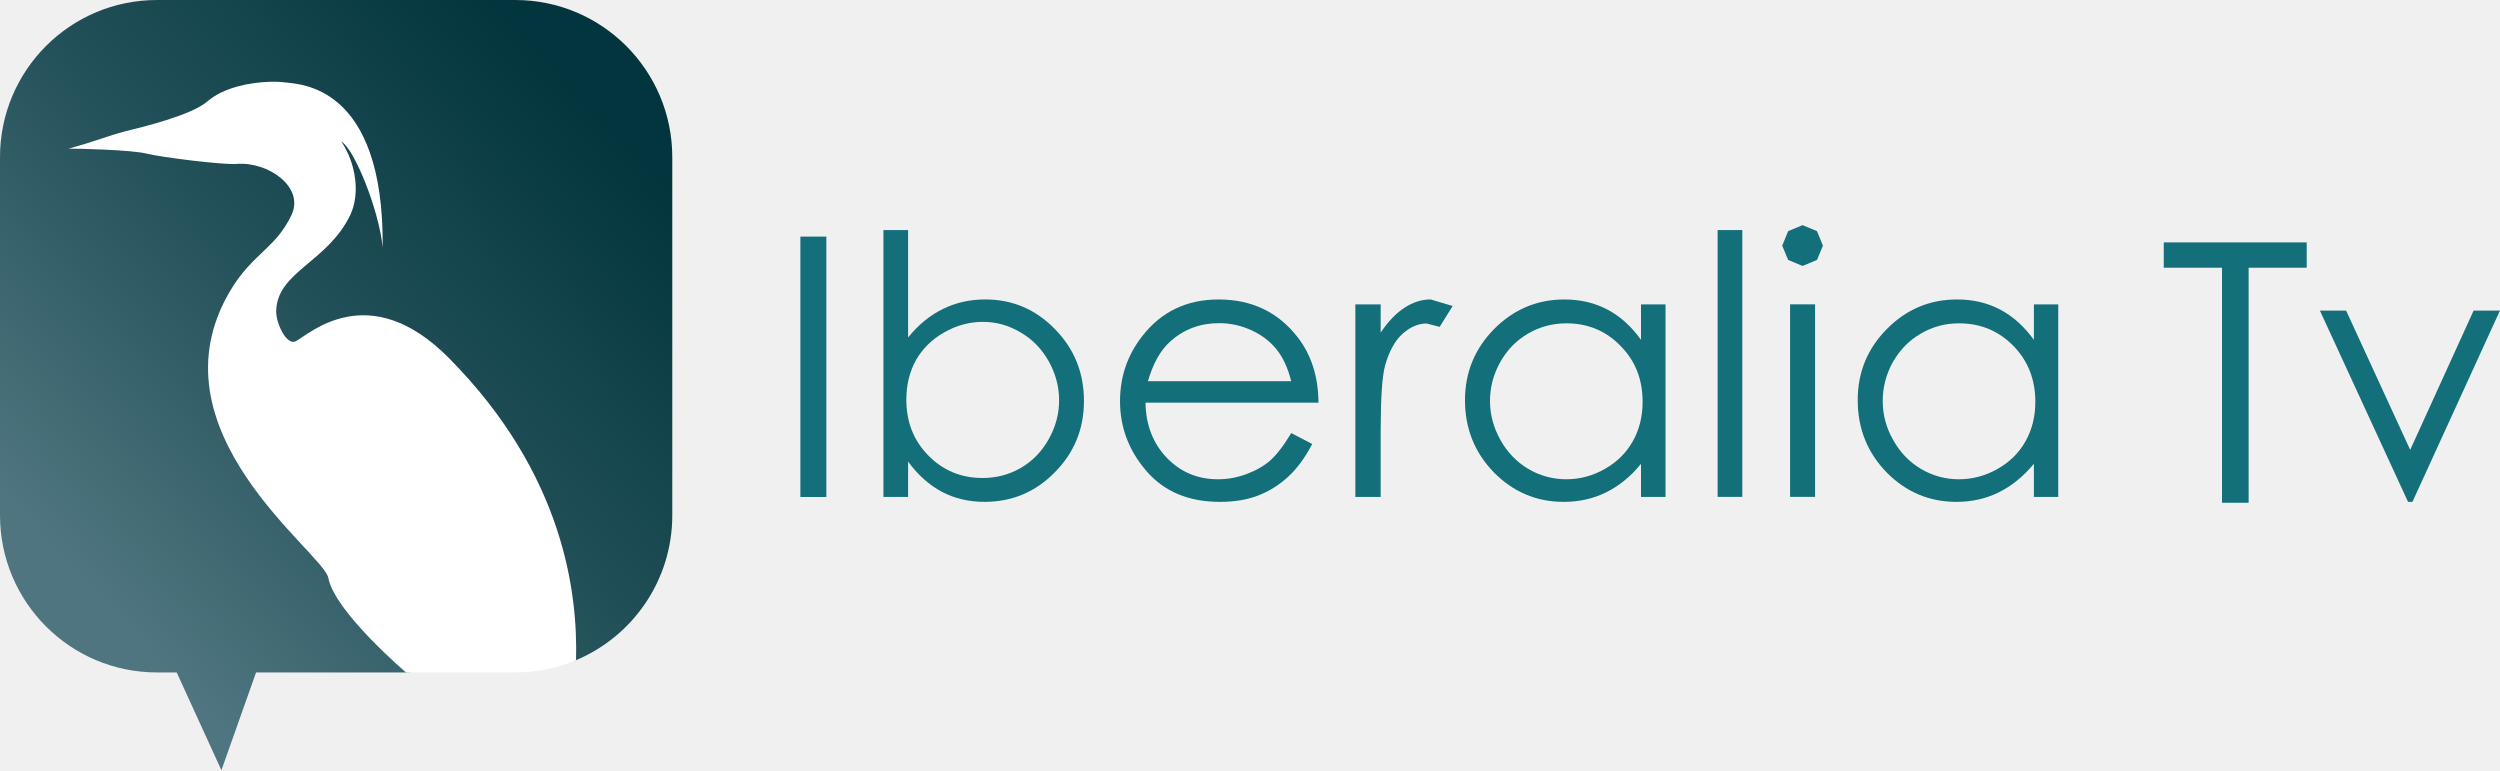
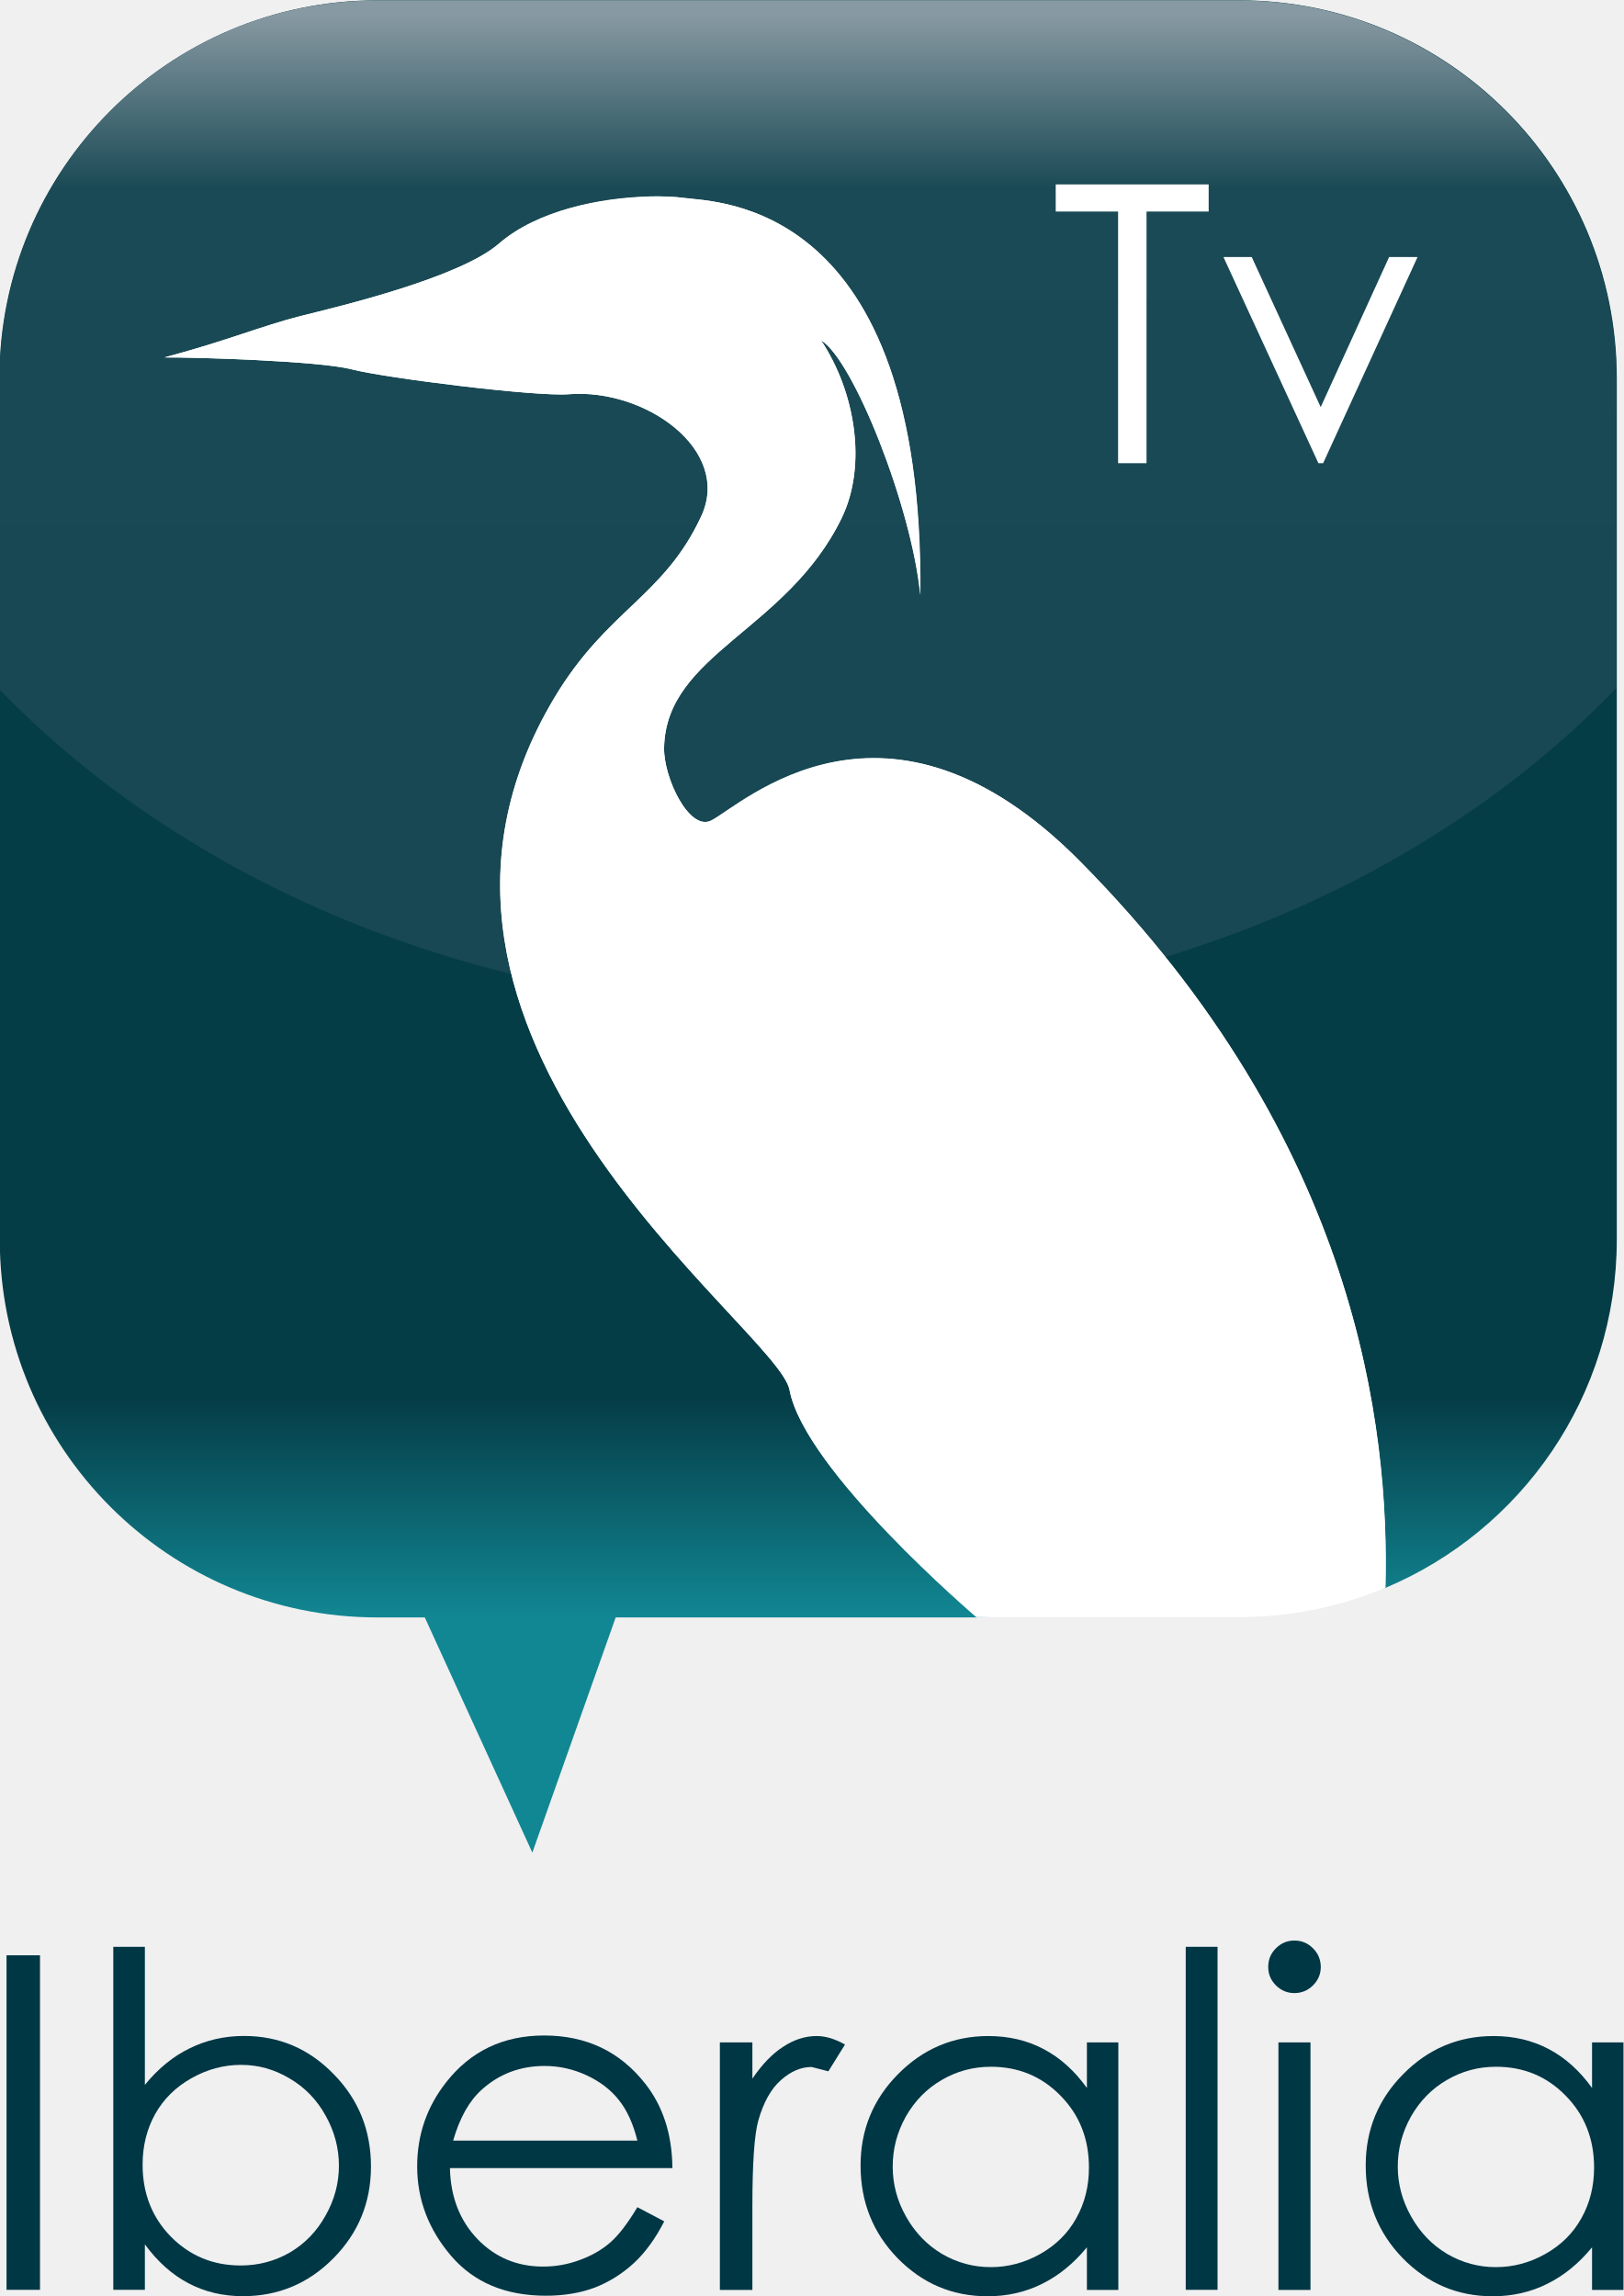
- <svg xmlns="http://www.w3.org/2000/svg" id="svg28" width="600" height="184.86" version="1.1" viewBox="0 0 158.75 48.91">
-   <defs id="defs32">
-     <linearGradient id="linearGradient834" x1="-252.88" x2="-220.53" y1="-154" y2="-184.18" gradientTransform="translate(257.91 190.61)" gradientUnits="userSpaceOnUse">
-       <stop id="stop828" stop-color="#4f7680" offset="0" />
-       <stop id="stop836" stop-color="#26535c" offset=".456" />
-       <stop id="stop830" stop-color="#02353d" offset="1" />
+ <svg xmlns="http://www.w3.org/2000/svg" id="svg2" width="565.66" height="800" version="1.1" viewBox="0 0 565.66 800" xml:space="preserve">
+   <defs id="defs6">
+     <linearGradient id="linearGradient834" x1="-232.13" x2="-232.13" y1="-147.91" y2="-153.66" gradientTransform="matrix(.48216 0 0 -.48216 -51.39 847.7)" gradientUnits="userSpaceOnUse">
+       <stop id="stop828" stop-color="#118793" offset="0" />
+       <stop id="stop830" stop-color="#053d47" offset="1" />
+     </linearGradient>
+     <linearGradient id="linearGradient834-3" x1="-232.13" x2="-232.13" y1="-173.79" y2="-190.22" gradientTransform="matrix(.48216 0 0 -.48216 -51.39 847.7)" gradientUnits="userSpaceOnUse">
+       <stop id="stop828-3" stop-color="#174853" offset="0" />
+       <stop id="stop4705" stop-color="#1a4a55" offset=".721" />
+       <stop id="stop830-5" stop-color="#8799a2" offset="1" />
    </linearGradient>
  </defs>
-   <path id="path2" d="m42.69 9.98v22.74c0 4.14-2.52 7.69-6.11 9.2l-10.8 0.78h-9.52l-2.2 6.21-2.84-6.21h-1.25c-5.51 0-9.97-4.47-9.97-9.98v-22.74c0-5.51 4.46-9.98 9.97-9.98h22.75c5.51 0 9.97 4.47 9.97 9.98" fill="url(#linearGradient834)" fill-rule="evenodd" />
-   <g id="g24" transform="matrix(1.0179 0 0 1.0179 238.79 90.47)" fill="#136f7a">
-     <path id="path4" d="m-89.868-69.504 5.499 11.933h0.274l5.459-11.933h-1.642l-3.957 8.69-3.998-8.69z" fill-rule="evenodd" />
-     <path id="path6" d="m-99.609-72.178h3.635v14.663h1.66v-14.663h3.623v-1.58h-8.918z" fill-rule="evenodd" />
-     <path id="path8" d="m-184.66-74.119h1.62v16.243h-1.62z" />
-     <path id="path10" d="m-173.29-59.061c0.86 0 1.65-0.207 2.38-0.627 0.73-0.425 1.31-1.024 1.74-1.791s0.65-1.573 0.65-2.429c0-0.851-0.22-1.668-0.65-2.44-0.44-0.773-1.02-1.372-1.76-1.797-0.73-0.437-1.51-0.655-2.34-0.655-0.85 0-1.65 0.218-2.42 0.655-0.75 0.425-1.34 1.002-1.76 1.729-0.4 0.734-0.6 1.551-0.6 2.463 0 1.394 0.45 2.552 1.37 3.487 0.92 0.94 2.05 1.405 3.39 1.405m-6.19 1.181v-16.646h1.54v6.7c0.64-0.795 1.37-1.388 2.17-1.78 0.81-0.397 1.69-0.593 2.64-0.593 1.7 0 3.15 0.615 4.35 1.852 1.21 1.232 1.81 2.726 1.81 4.484 0 1.735-0.6 3.218-1.82 4.449-1.21 1.232-2.67 1.842-4.38 1.842-0.98 0-1.87-0.207-2.66-0.627s-1.5-1.047-2.11-1.886v2.205z" fill-rule="evenodd" />
-     <path id="path12" d="m-154.04-65.099c-0.21-0.823-0.51-1.483-0.91-1.976-0.39-0.492-0.9-0.89-1.55-1.192s-1.33-0.453-2.04-0.453c-1.18 0-2.19 0.38-3.04 1.136-0.62 0.554-1.08 1.382-1.4 2.485zm0 3.235 1.31 0.683c-0.44 0.839-0.93 1.517-1.49 2.032s-1.18 0.912-1.88 1.181c-0.7 0.268-1.49 0.397-2.38 0.397-1.96 0-3.48-0.638-4.59-1.92-1.11-1.287-1.65-2.742-1.65-4.36 0-1.522 0.46-2.883 1.4-4.075 1.18-1.517 2.77-2.272 4.75-2.272 2.05 0 3.69 0.772 4.91 2.328 0.86 1.097 1.31 2.463 1.32 4.109h-10.79c0.02 1.399 0.47 2.546 1.33 3.442 0.86 0.89 1.92 1.338 3.19 1.338 0.61 0 1.2-0.107 1.78-0.325 0.58-0.213 1.07-0.493 1.48-0.845 0.4-0.359 0.84-0.924 1.31-1.713" fill-rule="evenodd" />
-     <path id="path14" d="m-150.04-69.891h1.58v1.758c0.47-0.694 0.96-1.209 1.48-1.545 0.53-0.347 1.07-0.521 1.64-0.521l1.37 0.409-0.81 1.304-0.81-0.213c-0.52 0-1.02 0.213-1.5 0.638-0.47 0.42-0.84 1.081-1.09 1.965-0.19 0.688-0.28 2.071-0.28 4.153v4.064h-1.58z" />
-     <path id="path16" d="m-136.87-68.709c-0.87 0-1.66 0.212-2.39 0.638-0.73 0.42-1.31 1.013-1.74 1.78-0.43 0.766-0.64 1.572-0.64 2.429 0 0.845 0.22 1.657 0.65 2.429s1.02 1.377 1.74 1.808c0.74 0.431 1.53 0.644 2.37 0.644s1.65-0.213 2.4-0.644c0.76-0.426 1.34-1.002 1.75-1.73 0.41-0.727 0.61-1.55 0.61-2.462 0-1.394-0.45-2.553-1.38-3.487-0.9-0.935-2.04-1.405-3.37-1.405m6.18-1.181v12.011h-1.53v-2.065c-0.64 0.789-1.37 1.382-2.18 1.78-0.8 0.397-1.68 0.593-2.64 0.593-1.7 0-3.15-0.616-4.36-1.841-1.2-1.237-1.8-2.737-1.8-4.506 0-1.73 0.61-3.207 1.82-4.439 1.22-1.225 2.68-1.841 4.38-1.841 0.99 0 1.88 0.207 2.68 0.627s1.5 1.052 2.1 1.892v-2.211z" fill-rule="evenodd" />
-     <path id="path18" d="m-127.44-74.527h1.54v16.645h-1.54z" />
-     <path id="path20" d="m-122.92-69.893h1.56v12.011h-1.56zm0.78-4.942 0.9 0.375 0.37 0.906-0.37 0.89-0.9 0.375-0.9-0.375-0.37-0.89 0.37-0.906z" fill-rule="evenodd" />
-     <path id="path22" d="m-112.38-68.709c-0.86 0-1.65 0.212-2.38 0.638-0.73 0.42-1.31 1.013-1.75 1.78-0.42 0.766-0.63 1.572-0.63 2.429 0 0.845 0.21 1.657 0.65 2.429 0.43 0.772 1.01 1.377 1.74 1.808s1.52 0.644 2.36 0.644c0.85 0 1.65-0.213 2.41-0.644 0.76-0.426 1.34-1.002 1.75-1.73 0.41-0.727 0.61-1.55 0.61-2.462 0-1.394-0.46-2.553-1.37-3.487-0.92-0.935-2.05-1.405-3.39-1.405m6.19-1.181v12.011h-1.52v-2.065c-0.66 0.789-1.39 1.382-2.19 1.78-0.81 0.397-1.69 0.593-2.64 0.593-1.7 0-3.15-0.616-4.36-1.841-1.2-1.237-1.8-2.737-1.8-4.506 0-1.73 0.6-3.207 1.82-4.439 1.21-1.225 2.67-1.841 4.38-1.841 0.99 0 1.88 0.207 2.68 0.627s1.5 1.052 2.11 1.892v-2.211z" fill-rule="evenodd" />
+   <g id="g10" transform="matrix(1.3333 0 0 -1.3333 295.01 2018.9)">
+     <g id="g4765" transform="matrix(20.527 0 0 20.527 4320.4 -17851)" fill="#003745">
+       <path id="path340" d="m-221.17 914.25h0.426v4.259h-0.426z" />
+       <path id="path344" d="m-218.19 914.56c0.226 0 0.435 0.055 0.626 0.165 0.191 0.112 0.342 0.268 0.454 0.469 0.114 0.201 0.171 0.413 0.171 0.637s-0.057 0.437-0.171 0.64c-0.113 0.203-0.267 0.36-0.46 0.472-0.191 0.114-0.396 0.171-0.614 0.171-0.222 0-0.433-0.057-0.634-0.171-0.199-0.112-0.352-0.263-0.46-0.455-0.106-0.191-0.16-0.406-0.16-0.645 0-0.365 0.12-0.67 0.359-0.915 0.242-0.245 0.538-0.368 0.889-0.368zm-1.621-0.31v4.367h0.402v-1.758c0.17 0.209 0.36 0.364 0.571 0.466 0.21 0.104 0.441 0.157 0.692 0.157 0.446 0 0.826-0.162 1.141-0.487 0.316-0.322 0.474-0.714 0.474-1.175 0-0.456-0.159-0.845-0.477-1.167-0.319-0.323-0.702-0.483-1.15-0.484-0.257 0-0.489 0.055-0.697 0.165-0.209 0.11-0.393 0.275-0.554 0.495v-0.579h-0.402" fill-rule="evenodd" />
+       <path id="path348" d="m-213.14 916.15c-0.054 0.216-0.133 0.389-0.237 0.518-0.103 0.13-0.239 0.234-0.409 0.313s-0.348 0.119-0.535 0.119c-0.309 0-0.575-0.1-0.797-0.299-0.162-0.144-0.284-0.362-0.367-0.651zm0-0.848 0.342-0.18c-0.112-0.22-0.242-0.398-0.388-0.533-0.147-0.135-0.312-0.238-0.495-0.31-0.184-0.069-0.391-0.104-0.623-0.104-0.513 0-0.915 0.168-1.204 0.504-0.29 0.338-0.435 0.719-0.435 1.144 0 0.399 0.123 0.756 0.368 1.068 0.311 0.398 0.727 0.597 1.248 0.597 0.537 0 0.965-0.204 1.285-0.611 0.228-0.288 0.344-0.647 0.348-1.077h-2.832c8e-3 -0.367 0.125-0.668 0.351-0.904 0.225-0.233 0.504-0.35 0.836-0.35 0.16 0 0.316 0.028 0.466 0.084 0.153 0.056 0.282 0.13 0.388 0.223 0.107 0.093 0.221 0.242 0.345 0.449" fill-rule="evenodd" />
+       <path id="path352" d="m-212.09 917.4h0.414v-0.461c0.124 0.182 0.254 0.317 0.391 0.405 0.137 0.091 0.28 0.137 0.428 0.137 0.112 0 0.232-0.036 0.36-0.108l-0.212-0.341-0.214 0.055c-0.135 0-0.266-0.056-0.391-0.168-0.125-0.11-0.221-0.282-0.287-0.515-0.05-0.18-0.075-0.543-0.075-1.089v-1.066h-0.414v3.151" />
+       <path id="path360" d="m-208.64 917.09c-0.225 0-0.434-0.056-0.625-0.168-0.191-0.11-0.344-0.266-0.458-0.466-0.112-0.201-0.167-0.413-0.167-0.637 0-0.222 0.056-0.435 0.17-0.637 0.114-0.203 0.267-0.361 0.458-0.475 0.193-0.112 0.399-0.168 0.619-0.168 0.222 0 0.433 0.056 0.632 0.168 0.198 0.112 0.351 0.263 0.457 0.454 0.108 0.192 0.162 0.407 0.162 0.646 0 0.365-0.12 0.67-0.362 0.915-0.239 0.245-0.534 0.368-0.886 0.368zm1.622 0.31v-3.151h-0.4v0.542c-0.17-0.207-0.361-0.362-0.573-0.466-0.211-0.105-0.441-0.157-0.692-0.157-0.446 0-0.827 0.161-1.144 0.484-0.315 0.324-0.472 0.718-0.472 1.181 0 0.454 0.159 0.842 0.478 1.164s0.701 0.484 1.149 0.484c0.259 0 0.493-0.055 0.701-0.165 0.211-0.11 0.395-0.276 0.553-0.496v0.58h0.4" fill-rule="evenodd" />
+       <path id="path362" d="m-206.16 914.25h0.405v4.367h-0.405z" />
+       <path id="path366" d="m-204.98 917.4h0.408v-3.151h-0.408zm0.203 1.297c0.092 0 0.172-0.033 0.237-0.099 0.066-0.065 0.098-0.145 0.099-0.237 0-0.091-0.033-0.169-0.099-0.235-0.065-0.065-0.145-0.098-0.237-0.098-0.091 0-0.169 0.033-0.235 0.098-0.066 0.066-0.098 0.144-0.098 0.235 0 0.092 0.032 0.172 0.098 0.237 0.066 0.066 0.144 0.099 0.235 0.099" fill-rule="evenodd" />
+       <path id="path370" d="m-202.21 917.09c-0.226 0-0.434-0.056-0.625-0.168-0.191-0.11-0.344-0.266-0.458-0.466-0.112-0.201-0.168-0.413-0.168-0.637 0-0.222 0.057-0.435 0.171-0.637 0.114-0.203 0.266-0.361 0.458-0.475 0.193-0.112 0.399-0.168 0.619-0.168 0.222 0 0.433 0.056 0.631 0.168 0.199 0.112 0.352 0.263 0.458 0.454 0.108 0.192 0.162 0.407 0.162 0.646 0 0.365-0.121 0.67-0.362 0.915-0.239 0.245-0.534 0.368-0.886 0.368zm1.622 0.31v-3.151h-0.4v0.542c-0.17-0.207-0.361-0.362-0.573-0.466-0.211-0.105-0.441-0.157-0.692-0.157-0.446 0-0.827 0.161-1.144 0.484-0.315 0.324-0.472 0.718-0.472 1.181 0 0.454 0.159 0.842 0.478 1.164 0.318 0.322 0.701 0.484 1.149 0.484 0.259 0 0.492-0.055 0.701-0.165 0.21-0.11 0.395-0.276 0.553-0.496v0.58h0.4" fill-rule="evenodd" />
+     </g>
+     <g id="g4755" transform="matrix(20.527 0 0 20.527 4320.4 -17851)" fill-rule="evenodd">
+       <g id="g4747" transform="translate(-45.513 3.7963)">
+         <path id="path2" d="m-155.16 934.79v-10.964c0-1.996-1.215-3.708-2.946-4.436l-5.207-0.376h-4.59l-1.061-2.994-1.369 2.994h-0.603c-2.657 0-4.807 2.155-4.807 4.812v10.964c0 2.657 2.15 4.812 4.807 4.812h10.969c2.657 0 4.807-2.155 4.807-4.812" fill="url(#linearGradient834)" stroke-width=".482" />
+         <path id="path2-9" d="m-170.94 939.6c-2.657 0-4.808-2.155-4.808-4.812v-3.959a13.152 10.805 0 0 1 10.292-4.078 13.152 10.805 0 0 1 10.291 4.094v3.943c0 2.657-2.15 4.812-4.806 4.812z" fill="url(#linearGradient834-3)" stroke-width=".482" />
+         <path id="path2-8" d="m-167.51 937.1c-0.572-0.02-1.382-0.166-1.884-0.6-0.497-0.429-2.01-0.791-2.517-0.916-0.506-0.13-0.93-0.314-1.736-0.53 0.381 5e-3 1.957-0.043 2.382-0.149 0.424-0.111 2.353-0.352 2.763-0.318 0.974 0.077 2.078-0.709 1.688-1.552-0.477-1.027-1.196-1.186-1.871-2.314-2.565-4.291 2.845-8.023 2.994-8.809 0.188-1.027 2.377-2.893 2.377-2.893h3.346c0.66 0 1.289 0.133 1.862 0.375l-2e-3 2e-3h1e-3c0.053 2.02-0.352 5.67-3.881 9.238-2.464 2.498-4.311 0.723-4.701 0.526-0.28-0.14-0.607 0.55-0.598 0.926 0.024 1.201 1.562 1.49 2.261 2.927 0.323 0.67 0.174 1.601-0.265 2.261 0.41-0.241 1.157-2.126 1.263-3.24 0.048 5.034-2.594 4.995-3.009 5.053-0.118 0.016-0.283 0.023-0.473 0.017z" fill="#fff" stroke-width=".482" />
+       </g>
+       <path id="path356-6" d="m-205.68 940.13 1.209-2.625h0.06l1.202 2.625h-0.362l-0.871-1.911-0.878 1.911zm-2.135 0.579h0.794v-3.204h0.362v3.204h0.791v0.345h-1.947v-0.345" fill="#fff" />
+       <path id="path356-8-7" d="m-213.02 940.9c-0.573-0.018-1.382-0.164-1.884-0.601-0.499-0.431-2.01-0.794-2.515-0.92s-0.931-0.311-1.739-0.526c0.381 0 1.957-0.043 2.383-0.154 0.426-0.11 2.354-0.35 2.764-0.316 0.973 0.078 2.076-0.707 1.686-1.551-0.475-1.03-1.197-1.186-1.872-2.316-2.565-4.292 2.848-8.022 2.994-8.807 0.192-1.026 2.374-2.886 2.379-2.89l3.344-2e-4c0.661-4e-5 1.29 0.132 1.863 0.374 0.052 2.02-0.352 5.668-3.88 9.236-2.469 2.496-4.31 0.722-4.701 0.526-0.283-0.141-0.61 0.55-0.602 0.929 0.026 1.197 1.565 1.485 2.262 2.925 0.324 0.67 0.175 1.599-0.262 2.259 0.407-0.24 1.156-2.126 1.263-3.242 0.047 5.035-2.597 4.999-3.009 5.055-0.118 0.016-0.284 0.025-0.475 0.019z" fill="#fff" />
+     </g>
  </g>
-   <path id="path2-8" d="m17.078 5.195c-1.187 0.041-2.866 0.344-3.908 1.244-1.03 0.89-4.17 1.64-5.22 1.9-1.05 0.27-1.93 0.65-3.6 1.1 0.79-0.01 4.06 0.09 4.94 0.31 0.88 0.23 4.88 0.73 5.73 0.66 2.02-0.16 4.31 1.47 3.5 3.22-0.99 2.13-2.48 2.46-3.88 4.8-5.32 8.9 5.9 16.64 6.21 18.27 0.39 2.13 4.93 6 4.93 6h6.94c1.37 0 2.674-0.277 3.861-0.777l-0.004-0.003h0.002c0.11-4.19-0.73-11.76-8.05-19.16-5.11-5.18-8.94-1.5-9.75-1.09-0.58 0.29-1.26-1.14-1.24-1.92 0.05-2.49 3.24-3.09 4.69-6.07 0.67-1.39 0.36-3.32-0.55-4.69 0.85 0.5 2.4 4.41 2.62 6.72 0.1-10.44-5.38-10.36-6.24-10.48-0.245-0.033-0.586-0.048-0.982-0.035z" fill="#fff" fill-rule="evenodd" />
</svg>
